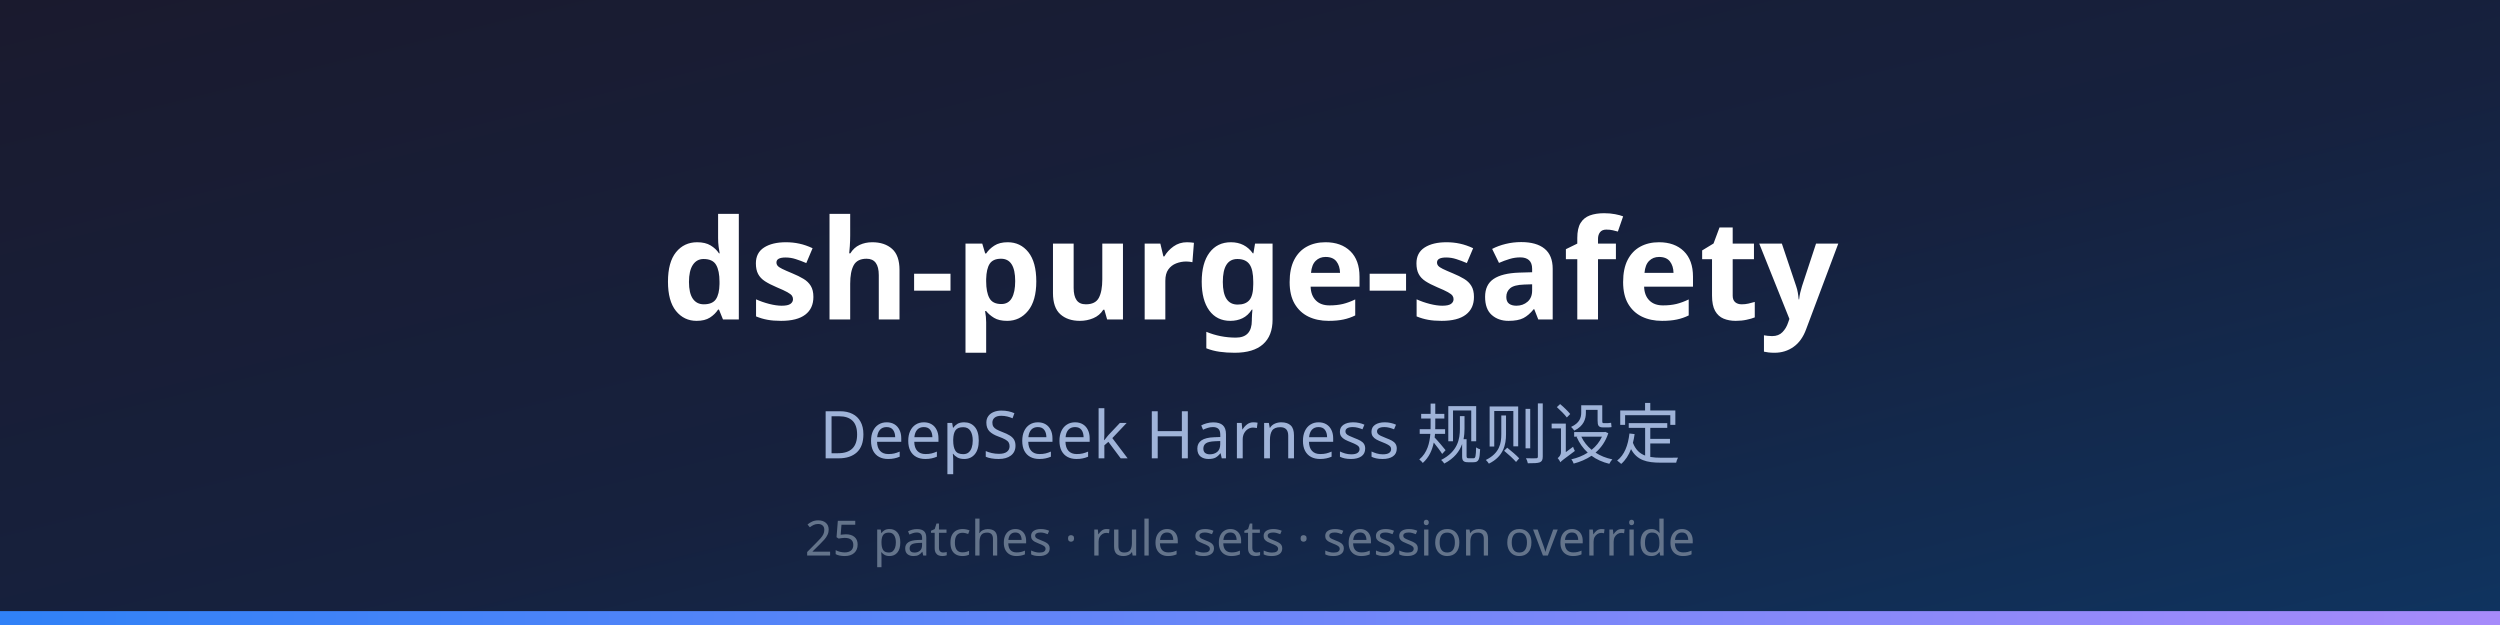
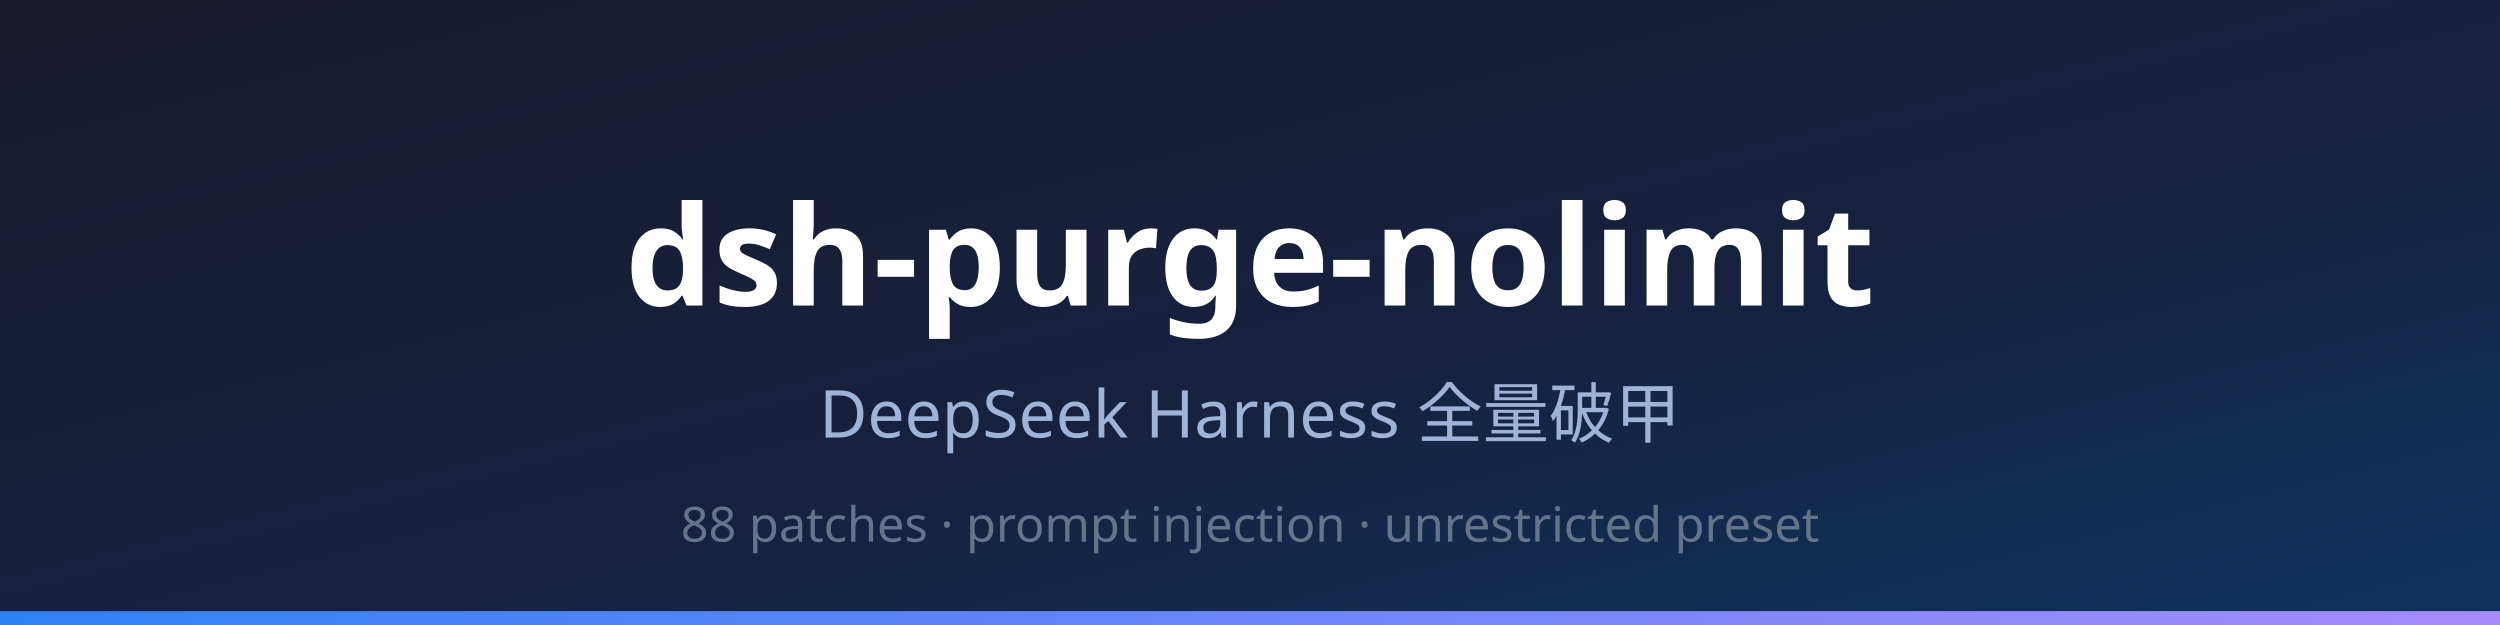
<svg xmlns="http://www.w3.org/2000/svg" width="720" height="180" viewBox="0 0 720 180">
  <defs>
    <linearGradient id="bg" x1="0" y1="0" x2="1" y2="1">
      <stop offset="0%" stop-color="#1a1a2e" />
      <stop offset="55%" stop-color="#16213e" />
      <stop offset="100%" stop-color="#0f3460" />
    </linearGradient>
    <linearGradient id="accent" x1="0" y1="0" x2="1" y2="0">
      <stop offset="0%" stop-color="#2f81f7" />
      <stop offset="100%" stop-color="#a78bfa" />
    </linearGradient>
  </defs>
  <rect width="720" height="180" fill="url(#bg)" />
  <rect x="0" y="176" width="720" height="4" fill="url(#accent)" />
-   <text x="360" y="92" font-family="'Segoe UI', system-ui, sans-serif" font-size="40" font-weight="700" fill="#ffffff" text-anchor="middle">dsh-purge-safety</text>
-   <text x="360" y="132" font-family="'Segoe UI', system-ui, sans-serif" font-size="19" fill="#9fb3d8" text-anchor="middle">DeepSeek Harness 规则设定</text>
-   <text x="360" y="160" font-family="'Segoe UI', system-ui, sans-serif" font-size="14" fill="#64748b" text-anchor="middle">25 patches · rule sets · session override</text>
+   <text x="360" y="88" font-family="'Segoe UI', system-ui, sans-serif" font-size="40" font-weight="700" fill="#ffffff" text-anchor="middle">dsh-purge-nolimit</text>
+   <text x="360" y="126" font-family="'Segoe UI', system-ui, sans-serif" font-size="19" fill="#9fb3d8" text-anchor="middle">DeepSeek Harness 全量破甲</text>
+   <text x="360" y="156" font-family="'Segoe UI', system-ui, sans-serif" font-size="14" fill="#64748b" text-anchor="middle">88 patches · prompt injection · unrestricted preset</text>
</svg>
